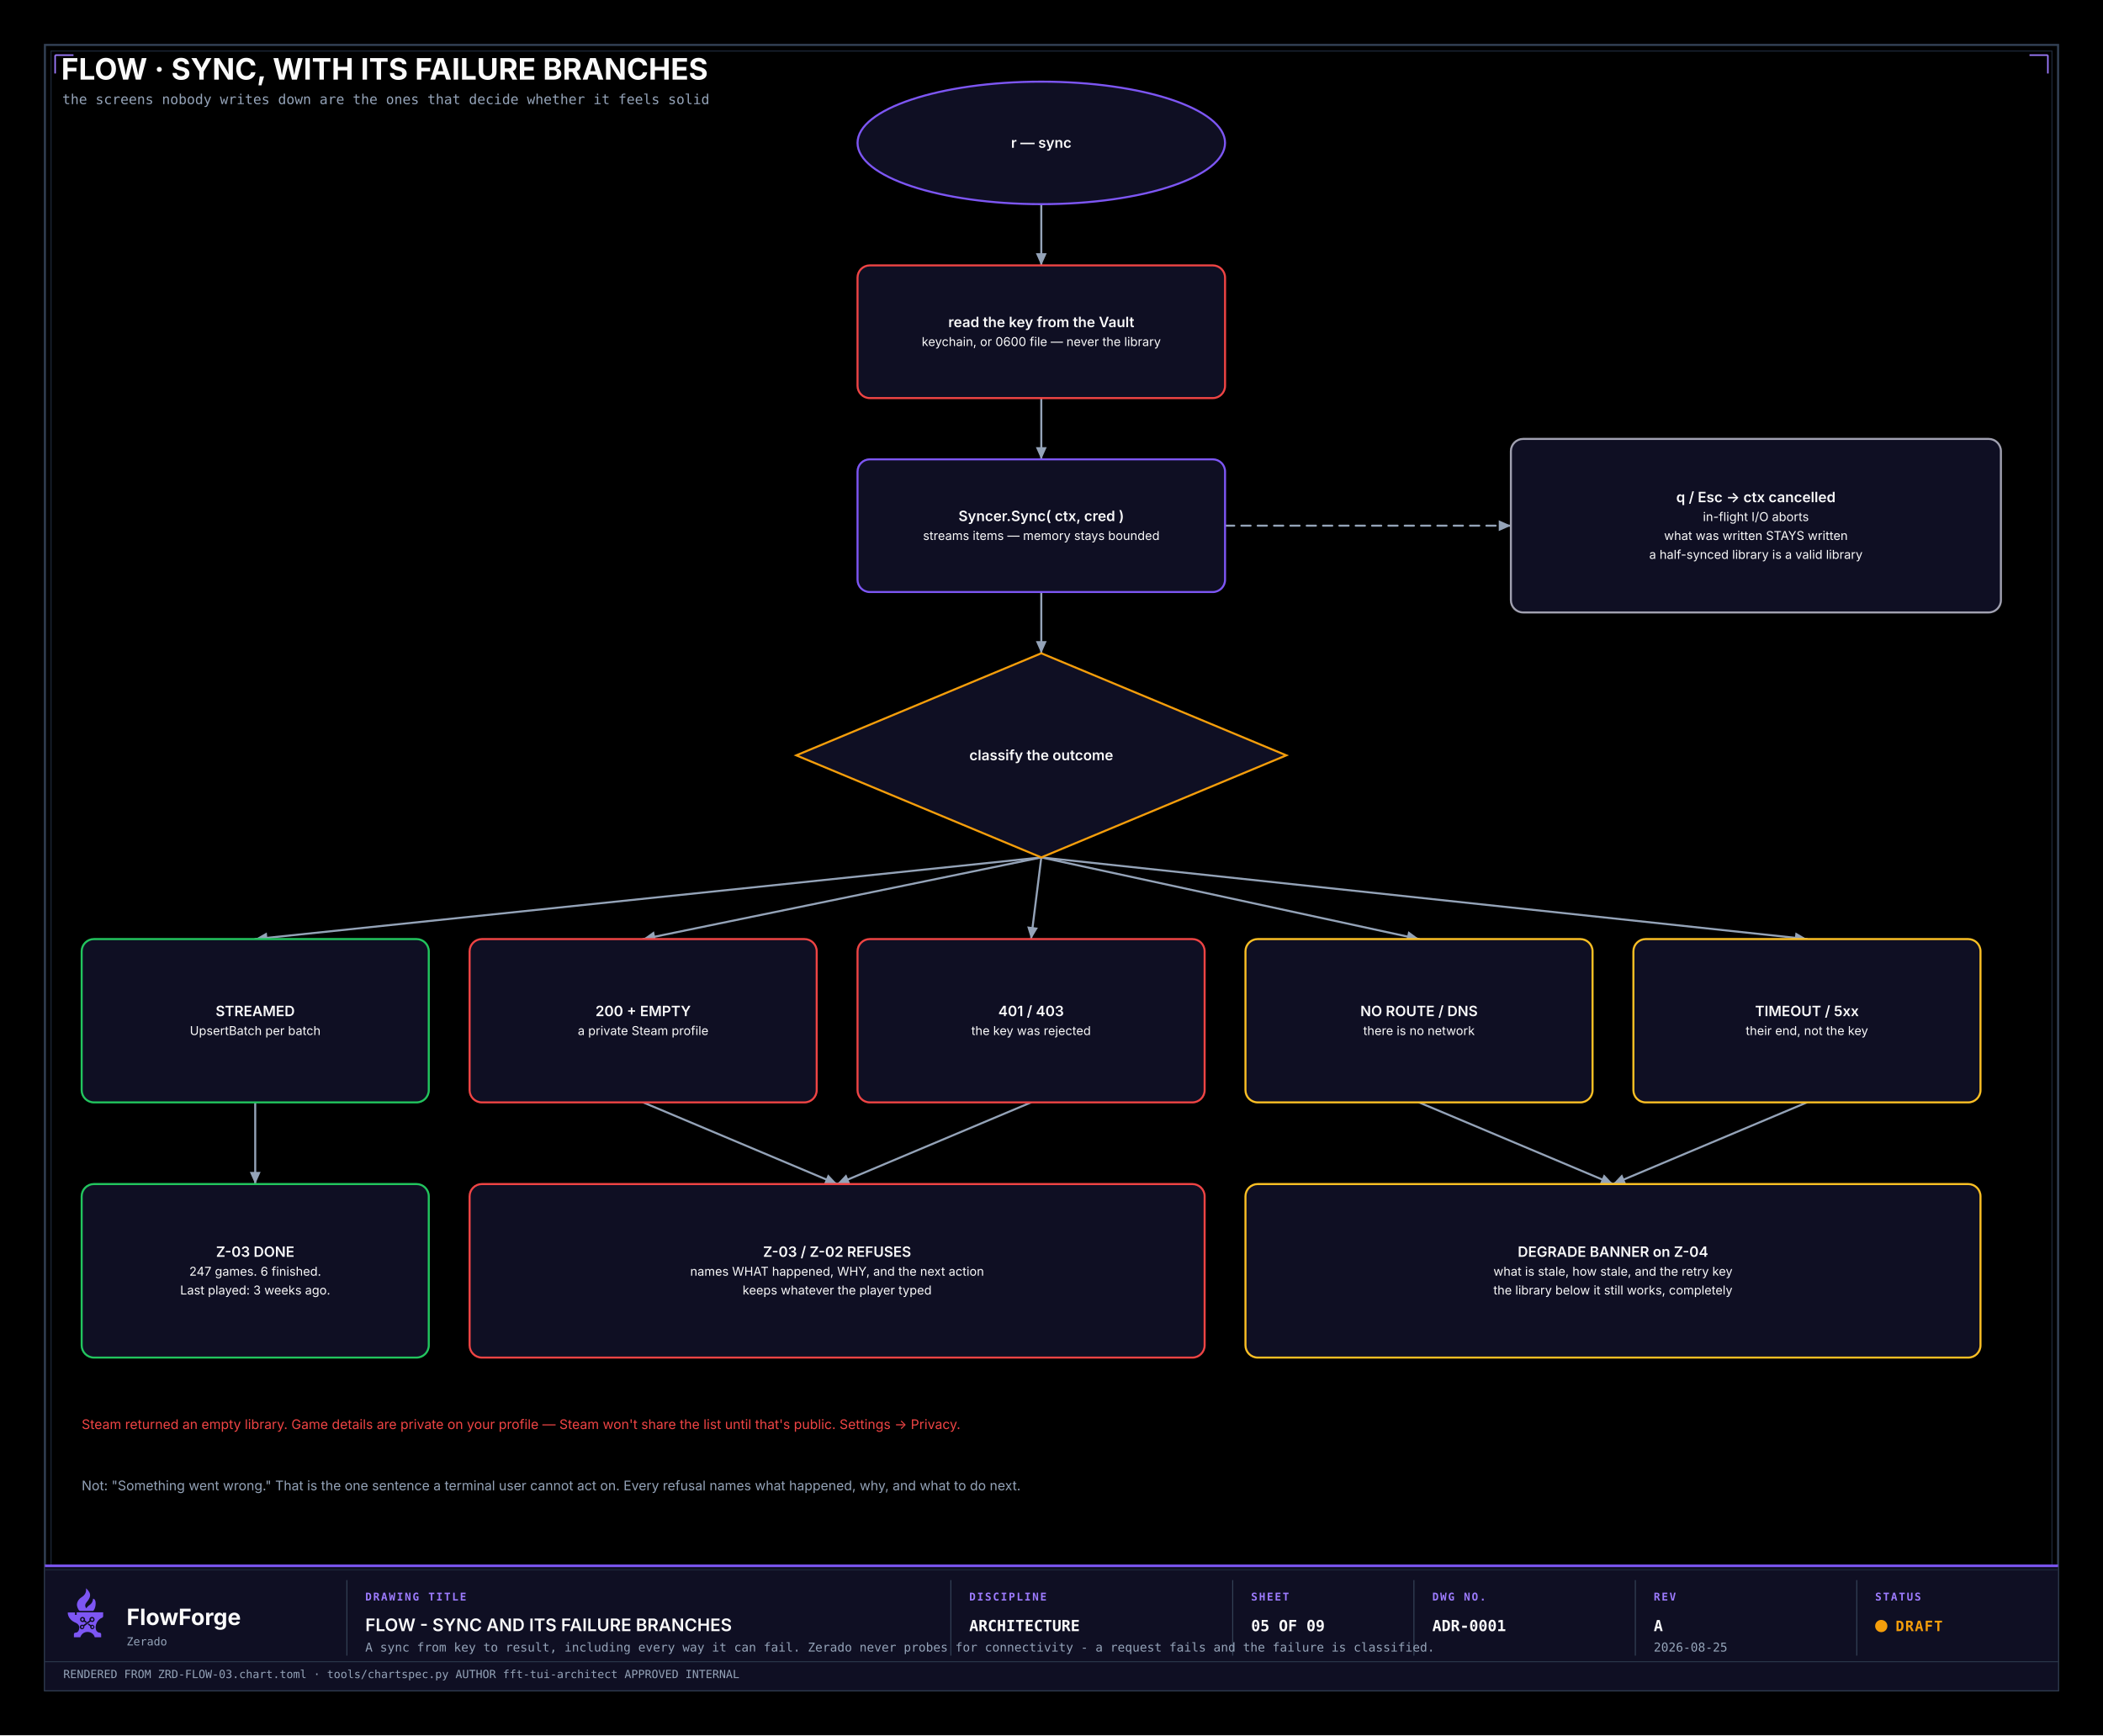
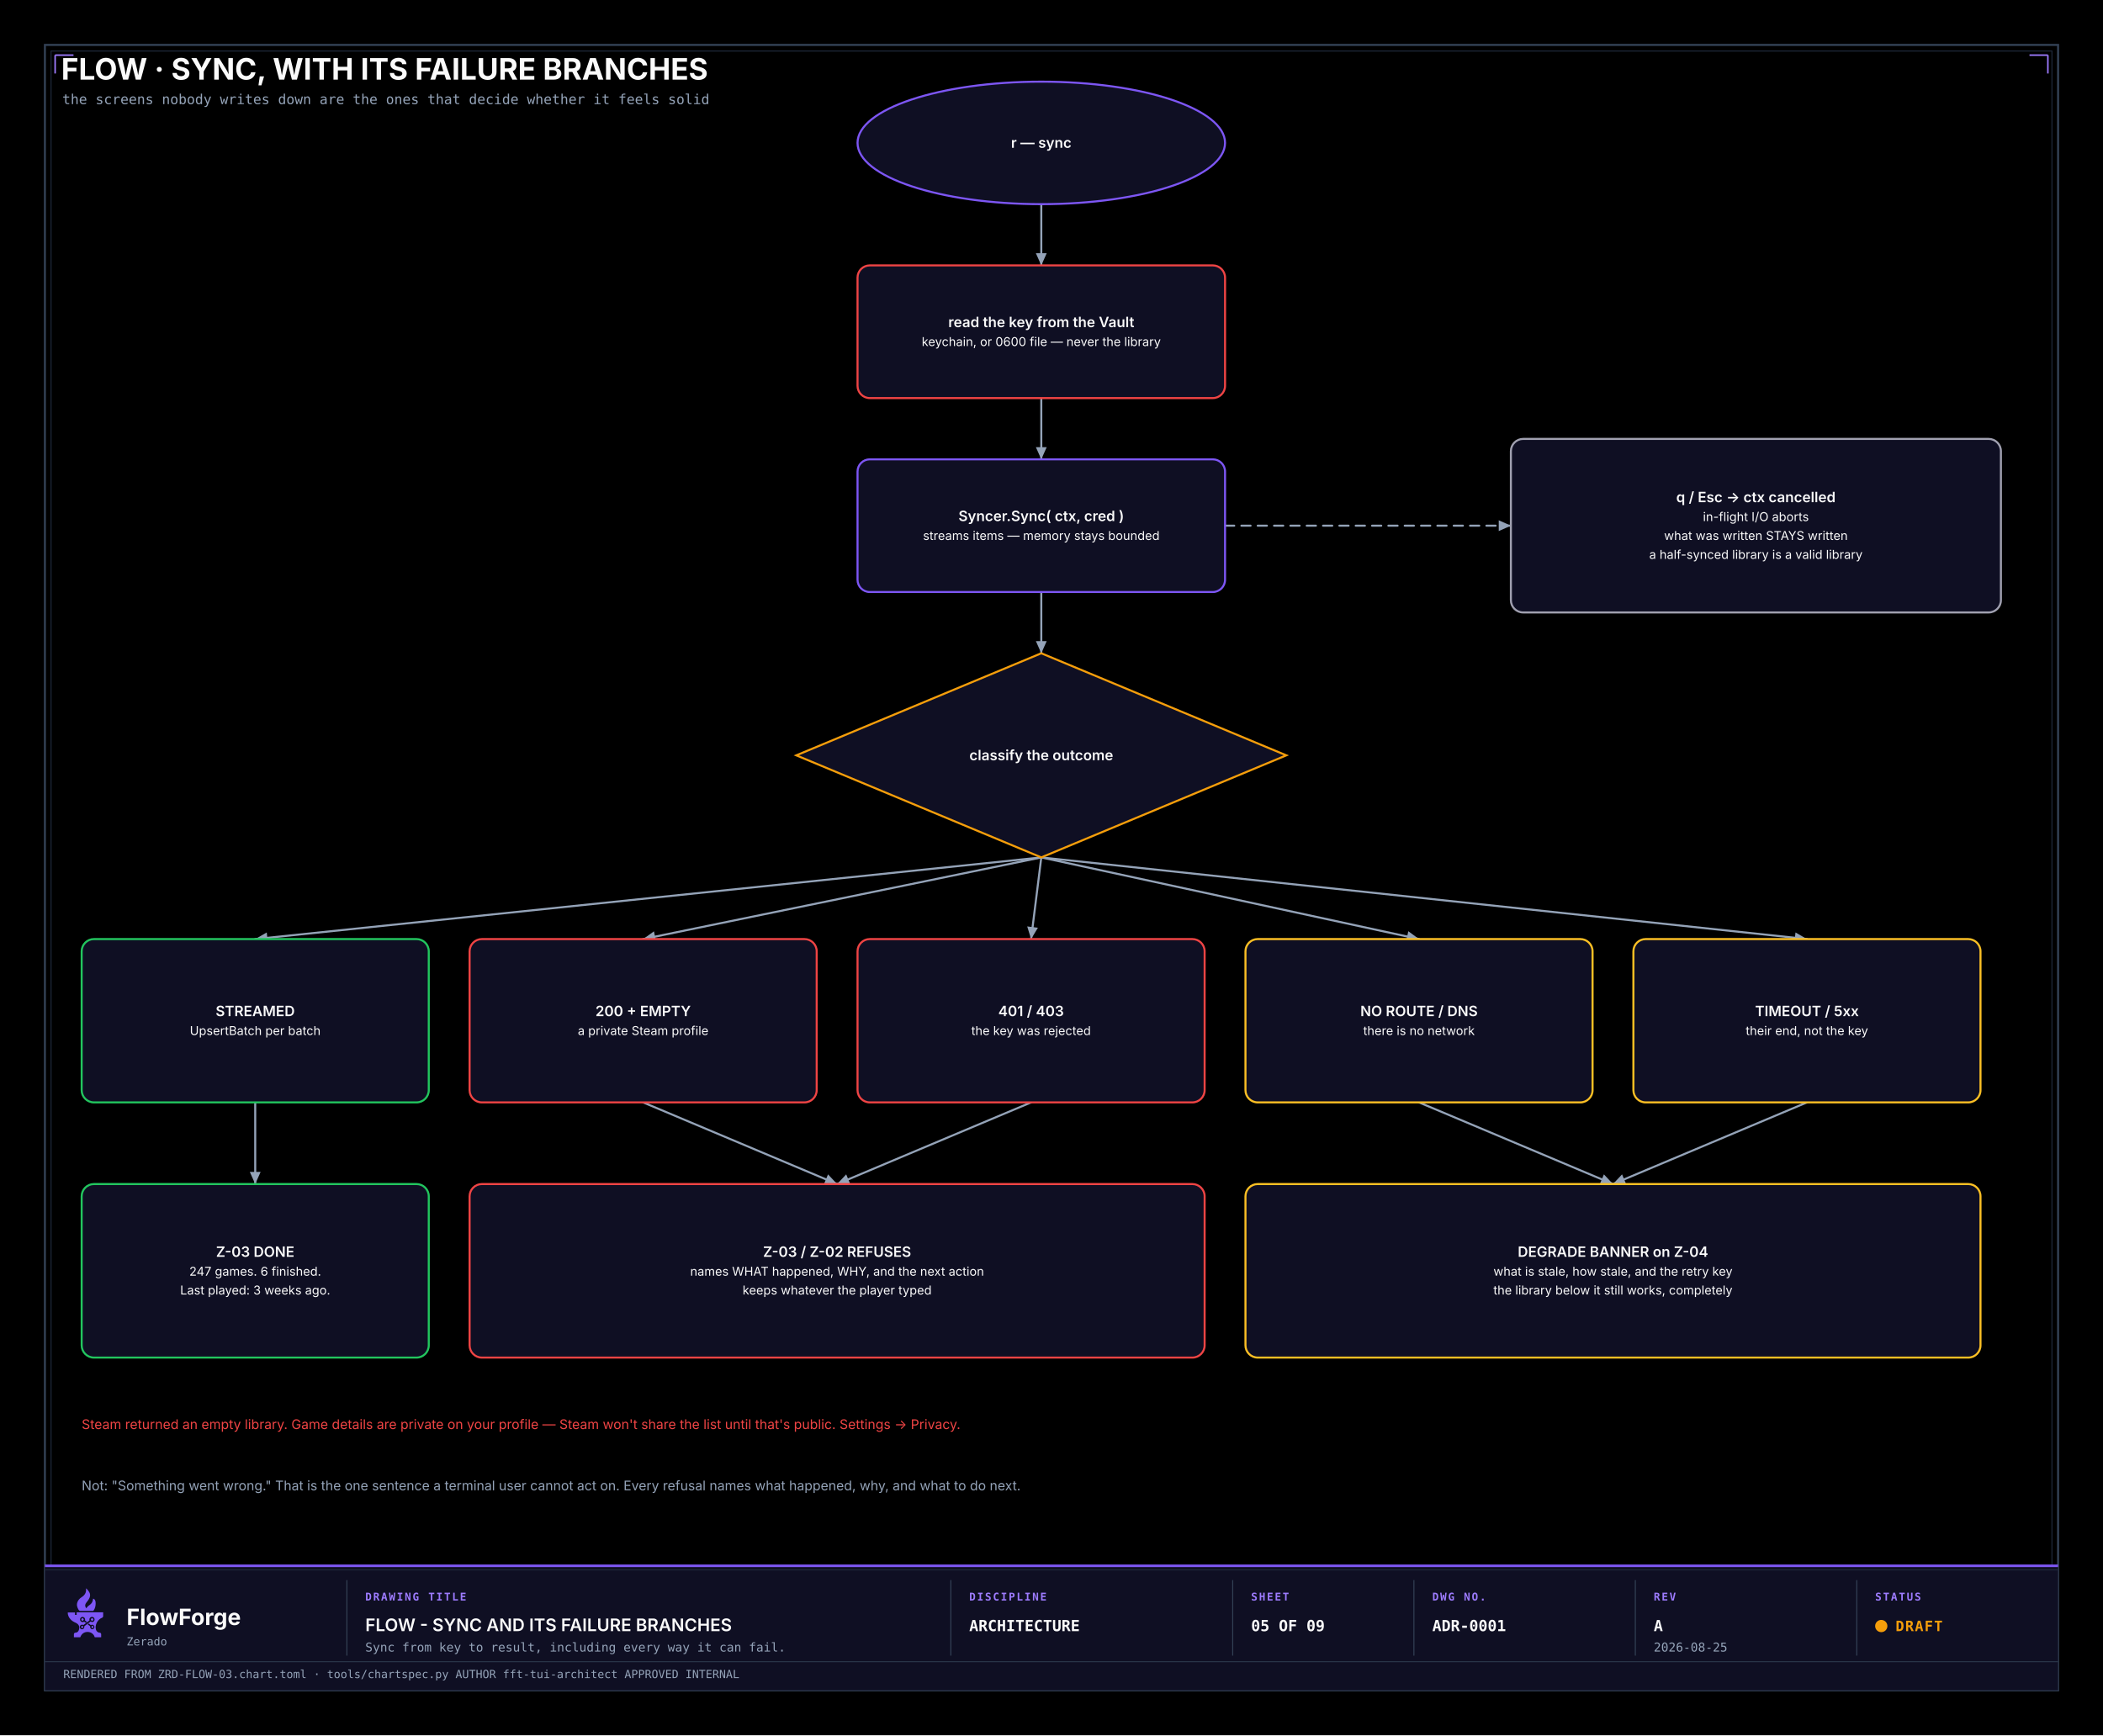
<svg xmlns="http://www.w3.org/2000/svg" width="2060" height="1700" viewBox="0 0 2060 1700" font-family="'Segoe UI', 'Helvetica Neue', Inter, Arial, sans-serif">
  <rect x="0" y="0" width="2060" height="1700" fill="#000000" />
  <rect x="44" y="44" width="1972" height="1612" fill="none" stroke="#334155" stroke-width="2" />
  <rect x="50" y="50" width="1960" height="1600" fill="none" stroke="#1E293B" stroke-width="1" />
  <line x1="54" y1="54" x2="72" y2="54" stroke="#9D7BFF" stroke-width="1.5" />
  <line x1="54" y1="54" x2="54" y2="72" stroke="#9D7BFF" stroke-width="1.5" />
  <line x1="2006" y1="54" x2="1988" y2="54" stroke="#9D7BFF" stroke-width="1.5" />
  <line x1="2006" y1="54" x2="2006" y2="72" stroke="#9D7BFF" stroke-width="1.5" />
  <line x1="54" y1="1646" x2="72" y2="1646" stroke="#9D7BFF" stroke-width="1.5" />
  <line x1="54" y1="1646" x2="54" y2="1628" stroke="#9D7BFF" stroke-width="1.5" />
  <line x1="2006" y1="1646" x2="1988" y2="1646" stroke="#9D7BFF" stroke-width="1.5" />
  <line x1="2006" y1="1646" x2="2006" y2="1628" stroke="#9D7BFF" stroke-width="1.5" />
  <text x="60" y="78" font-family="'Segoe UI', 'Helvetica Neue', Inter, Arial, sans-serif" font-size="29" font-weight="700" fill="#FAFAFA">FLOW  ·  SYNC, WITH ITS FAILURE BRANCHES</text>
  <text x="61" y="102" font-family="ui-monospace, 'Cascadia Code', 'JetBrains Mono', monospace" font-size="13.5" fill="#94A3B8">the screens nobody writes down are the ones that decide whether it feels solid</text>
  <polyline points="1020.0,200.0 1020.0,260.0" fill="none" stroke="#94A3B8" stroke-width="2.0" stroke-linejoin="round" stroke-linecap="round" />
  <polygon points="1020.0,260.0 1014.7,248.1 1025.3,248.1" fill="#94A3B8" />
  <polyline points="1020.0,390.0 1020.0,450.0" fill="none" stroke="#94A3B8" stroke-width="2.0" stroke-linejoin="round" stroke-linecap="round" />
  <polygon points="1020.0,450.0 1014.7,438.1 1025.3,438.1" fill="#94A3B8" />
  <polyline points="1200.0,515.0 1480.0,515.0" fill="none" stroke="#94A3B8" stroke-width="2.0" stroke-dasharray="9 7" stroke-linejoin="round" stroke-linecap="round" />
  <polygon points="1480.0,515.0 1468.1,520.3 1468.1,509.7" fill="#94A3B8" />
  <polyline points="1020.0,580.0 1020.0,640.0" fill="none" stroke="#94A3B8" stroke-width="2.0" stroke-linejoin="round" stroke-linecap="round" />
  <polygon points="1020.0,640.0 1014.7,628.1 1025.3,628.1" fill="#94A3B8" />
  <polyline points="1020.0,840.0 250.0,920.0" fill="none" stroke="#94A3B8" stroke-width="2.0" stroke-linejoin="round" stroke-linecap="round" />
  <polygon points="250.0,920.0 261.3,913.5 262.4,924.0" fill="#94A3B8" />
  <polyline points="1020.0,840.0 630.0,920.0" fill="none" stroke="#94A3B8" stroke-width="2.0" stroke-linejoin="round" stroke-linecap="round" />
  <polygon points="630.0,920.0 640.6,912.4 642.7,922.8" fill="#94A3B8" />
  <polyline points="1020.0,840.0 1010.0,920.0" fill="none" stroke="#94A3B8" stroke-width="2.0" stroke-linejoin="round" stroke-linecap="round" />
  <polygon points="1010.0,920.0 1006.2,907.6 1016.7,908.9" fill="#94A3B8" />
  <polyline points="1020.0,840.0 1390.0,920.0" fill="none" stroke="#94A3B8" stroke-width="2.0" stroke-linejoin="round" stroke-linecap="round" />
  <polygon points="1390.0,920.0 1377.3,922.7 1379.5,912.3" fill="#94A3B8" />
  <polyline points="1020.0,840.0 1770.0,920.0" fill="none" stroke="#94A3B8" stroke-width="2.0" stroke-linejoin="round" stroke-linecap="round" />
  <polygon points="1770.0,920.0 1757.6,924.0 1758.8,913.5" fill="#94A3B8" />
  <polyline points="250.0,1080.0 250.0,1160.0" fill="none" stroke="#94A3B8" stroke-width="2.0" stroke-linejoin="round" stroke-linecap="round" />
  <polygon points="250.0,1160.0 244.7,1148.1 255.3,1148.1" fill="#94A3B8" />
  <polyline points="630.0,1080.0 820.0,1160.0" fill="none" stroke="#94A3B8" stroke-width="2.0" stroke-linejoin="round" stroke-linecap="round" />
  <polygon points="820.0,1160.0 807.0,1160.3 811.1,1150.5" fill="#94A3B8" />
  <polyline points="1010.0,1080.0 820.0,1160.0" fill="none" stroke="#94A3B8" stroke-width="2.0" stroke-linejoin="round" stroke-linecap="round" />
  <polygon points="820.0,1160.0 828.9,1150.5 833.0,1160.3" fill="#94A3B8" />
  <polyline points="1390.0,1080.0 1580.0,1160.0" fill="none" stroke="#94A3B8" stroke-width="2.0" stroke-linejoin="round" stroke-linecap="round" />
  <polygon points="1580.0,1160.0 1567.0,1160.3 1571.1,1150.5" fill="#94A3B8" />
  <polyline points="1770.0,1080.0 1580.0,1160.0" fill="none" stroke="#94A3B8" stroke-width="2.0" stroke-linejoin="round" stroke-linecap="round" />
  <polygon points="1580.0,1160.0 1588.9,1150.5 1593.0,1160.3" fill="#94A3B8" />
  <ellipse cx="1020.0" cy="140.0" rx="180.0" ry="60.0" fill="#0F0F23" stroke="#7D56F4" stroke-width="2.0" />
  <text x="1020.0" y="144.8" font-family="'Segoe UI', 'Helvetica Neue', Inter, Arial, sans-serif" font-size="14" fill="#FAFAFA" text-anchor="middle" font-weight="600">r   —   sync</text>
  <rect x="840.0" y="260.0" width="360.0" height="130.0" rx="12" ry="12" fill="#0F0F23" stroke="#EF4444" stroke-width="2.0" />
  <text x="1020.0" y="320.5" font-family="'Segoe UI', 'Helvetica Neue', Inter, Arial, sans-serif" font-size="14" fill="#FAFAFA" text-anchor="middle" font-weight="600">read the key from the Vault</text>
  <text x="1020.0" y="339.0" font-family="'Segoe UI', 'Helvetica Neue', Inter, Arial, sans-serif" font-size="12" fill="#FAFAFA" text-anchor="middle" font-weight="400">keychain, or 0600 file — never the library</text>
  <rect x="840.0" y="450.0" width="360.0" height="130.0" rx="12" ry="12" fill="#0F0F23" stroke="#7D56F4" stroke-width="2.0" />
  <text x="1020.0" y="510.5" font-family="'Segoe UI', 'Helvetica Neue', Inter, Arial, sans-serif" font-size="14" fill="#FAFAFA" text-anchor="middle" font-weight="600">Syncer.Sync( ctx, cred )</text>
  <text x="1020.0" y="529.0" font-family="'Segoe UI', 'Helvetica Neue', Inter, Arial, sans-serif" font-size="12" fill="#FAFAFA" text-anchor="middle" font-weight="400">streams items — memory stays bounded</text>
  <rect x="1480.0" y="430.0" width="480.0" height="170.0" rx="12" ry="12" fill="#0F0F23" stroke="#A0A0B0" stroke-width="2.0" />
  <text x="1720.0" y="492.0" font-family="'Segoe UI', 'Helvetica Neue', Inter, Arial, sans-serif" font-size="14" fill="#FAFAFA" text-anchor="middle" font-weight="600">q / Esc   →   ctx cancelled</text>
  <text x="1720.0" y="510.5" font-family="'Segoe UI', 'Helvetica Neue', Inter, Arial, sans-serif" font-size="12" fill="#FAFAFA" text-anchor="middle" font-weight="400">in-flight I/O aborts</text>
  <text x="1720.0" y="529.0" font-family="'Segoe UI', 'Helvetica Neue', Inter, Arial, sans-serif" font-size="12" fill="#FAFAFA" text-anchor="middle" font-weight="400">what was written STAYS written</text>
  <text x="1720.0" y="547.5" font-family="'Segoe UI', 'Helvetica Neue', Inter, Arial, sans-serif" font-size="12" fill="#FAFAFA" text-anchor="middle" font-weight="400">a half-synced library is a valid library</text>
  <polygon points="1020.0,640.0 1260.0,740.0 1020.0,840.0 780.0,740.0" fill="#0F0F23" stroke="#F59E0B" stroke-width="2.0" />
  <text x="1020.0" y="744.8" font-family="'Segoe UI', 'Helvetica Neue', Inter, Arial, sans-serif" font-size="14" fill="#FAFAFA" text-anchor="middle" font-weight="600">classify the outcome</text>
  <rect x="80.0" y="920.0" width="340.0" height="160.0" rx="12" ry="12" fill="#0F0F23" stroke="#22C55E" stroke-width="2.0" />
  <text x="250.0" y="995.5" font-family="'Segoe UI', 'Helvetica Neue', Inter, Arial, sans-serif" font-size="14" fill="#FAFAFA" text-anchor="middle" font-weight="600">STREAMED</text>
  <text x="250.0" y="1014.0" font-family="'Segoe UI', 'Helvetica Neue', Inter, Arial, sans-serif" font-size="12" fill="#FAFAFA" text-anchor="middle" font-weight="400">UpsertBatch per batch</text>
  <rect x="460.0" y="920.0" width="340.0" height="160.0" rx="12" ry="12" fill="#0F0F23" stroke="#EF4444" stroke-width="2.0" />
  <text x="630.0" y="995.5" font-family="'Segoe UI', 'Helvetica Neue', Inter, Arial, sans-serif" font-size="14" fill="#FAFAFA" text-anchor="middle" font-weight="600">200 + EMPTY</text>
  <text x="630.0" y="1014.0" font-family="'Segoe UI', 'Helvetica Neue', Inter, Arial, sans-serif" font-size="12" fill="#FAFAFA" text-anchor="middle" font-weight="400">a private Steam profile</text>
  <rect x="840.0" y="920.0" width="340.0" height="160.0" rx="12" ry="12" fill="#0F0F23" stroke="#EF4444" stroke-width="2.0" />
  <text x="1010.0" y="995.5" font-family="'Segoe UI', 'Helvetica Neue', Inter, Arial, sans-serif" font-size="14" fill="#FAFAFA" text-anchor="middle" font-weight="600">401 / 403</text>
  <text x="1010.0" y="1014.0" font-family="'Segoe UI', 'Helvetica Neue', Inter, Arial, sans-serif" font-size="12" fill="#FAFAFA" text-anchor="middle" font-weight="400">the key was rejected</text>
  <rect x="1220.0" y="920.0" width="340.0" height="160.0" rx="12" ry="12" fill="#0F0F23" stroke="#FBBF24" stroke-width="2.0" />
  <text x="1390.0" y="995.5" font-family="'Segoe UI', 'Helvetica Neue', Inter, Arial, sans-serif" font-size="14" fill="#FAFAFA" text-anchor="middle" font-weight="600">NO ROUTE / DNS</text>
  <text x="1390.0" y="1014.0" font-family="'Segoe UI', 'Helvetica Neue', Inter, Arial, sans-serif" font-size="12" fill="#FAFAFA" text-anchor="middle" font-weight="400">there is no network</text>
  <rect x="1600.0" y="920.0" width="340.0" height="160.0" rx="12" ry="12" fill="#0F0F23" stroke="#FBBF24" stroke-width="2.0" />
  <text x="1770.0" y="995.5" font-family="'Segoe UI', 'Helvetica Neue', Inter, Arial, sans-serif" font-size="14" fill="#FAFAFA" text-anchor="middle" font-weight="600">TIMEOUT / 5xx</text>
  <text x="1770.0" y="1014.0" font-family="'Segoe UI', 'Helvetica Neue', Inter, Arial, sans-serif" font-size="12" fill="#FAFAFA" text-anchor="middle" font-weight="400">their end, not the key</text>
  <rect x="80.0" y="1160.0" width="340.0" height="170.0" rx="12" ry="12" fill="#0F0F23" stroke="#22C55E" stroke-width="2.0" />
  <text x="250.0" y="1231.3" font-family="'Segoe UI', 'Helvetica Neue', Inter, Arial, sans-serif" font-size="14" fill="#FAFAFA" text-anchor="middle" font-weight="600">Z-03  DONE</text>
  <text x="250.0" y="1249.8" font-family="'Segoe UI', 'Helvetica Neue', Inter, Arial, sans-serif" font-size="12" fill="#FAFAFA" text-anchor="middle" font-weight="400">247 games. 6 finished.</text>
  <text x="250.0" y="1268.2" font-family="'Segoe UI', 'Helvetica Neue', Inter, Arial, sans-serif" font-size="12" fill="#FAFAFA" text-anchor="middle" font-weight="400">Last played: 3 weeks ago.</text>
  <rect x="460.0" y="1160.0" width="720.0" height="170.0" rx="12" ry="12" fill="#0F0F23" stroke="#EF4444" stroke-width="2.0" />
  <text x="820.0" y="1231.3" font-family="'Segoe UI', 'Helvetica Neue', Inter, Arial, sans-serif" font-size="14" fill="#FAFAFA" text-anchor="middle" font-weight="600">Z-03 / Z-02  REFUSES</text>
  <text x="820.0" y="1249.8" font-family="'Segoe UI', 'Helvetica Neue', Inter, Arial, sans-serif" font-size="12" fill="#FAFAFA" text-anchor="middle" font-weight="400">names WHAT happened, WHY, and the next action</text>
  <text x="820.0" y="1268.2" font-family="'Segoe UI', 'Helvetica Neue', Inter, Arial, sans-serif" font-size="12" fill="#FAFAFA" text-anchor="middle" font-weight="400">keeps whatever the player typed</text>
  <rect x="1220.0" y="1160.0" width="720.0" height="170.0" rx="12" ry="12" fill="#0F0F23" stroke="#FBBF24" stroke-width="2.0" />
  <text x="1580.0" y="1231.3" font-family="'Segoe UI', 'Helvetica Neue', Inter, Arial, sans-serif" font-size="14" fill="#FAFAFA" text-anchor="middle" font-weight="600">DEGRADE BANNER on Z-04</text>
  <text x="1580.0" y="1249.8" font-family="'Segoe UI', 'Helvetica Neue', Inter, Arial, sans-serif" font-size="12" fill="#FAFAFA" text-anchor="middle" font-weight="400">what is stale, how stale, and the retry key</text>
  <text x="1580.0" y="1268.2" font-family="'Segoe UI', 'Helvetica Neue', Inter, Arial, sans-serif" font-size="12" fill="#FAFAFA" text-anchor="middle" font-weight="400">the library below it still works, completely</text>
  <text x="80.0" y="1400.0" font-family="'Segoe UI', 'Helvetica Neue', Inter, Arial, sans-serif" font-size="13" fill="#EF4444" text-anchor="start" font-weight="normal">Steam returned an empty library. Game details are private on your profile — Steam won't share the list until that's public. Settings → Privacy.</text>
  <text x="80.0" y="1460.0" font-family="'Segoe UI', 'Helvetica Neue', Inter, Arial, sans-serif" font-size="13" fill="#94A3B8" text-anchor="start" font-weight="normal">Not: "Something went wrong." That is the one sentence a terminal user cannot act on. Every refusal names what happened, why, and what to do next.</text>
  <rect x="44" y="1534" width="1972" height="122" fill="#0F0F23" />
  <line x1="44" y1="1534" x2="2016" y2="1534" stroke="#7D56F4" stroke-width="2.5" />
  <line x1="44" y1="1538" x2="2016" y2="1538" stroke="#1E293B" stroke-width="1" />
  <line x1="339.8" y1="1548" x2="339.8" y2="1622" stroke="#334155" stroke-width="1" />
  <line x1="931.4" y1="1548" x2="931.4" y2="1622" stroke="#334155" stroke-width="1" />
  <line x1="1207.5" y1="1548" x2="1207.5" y2="1622" stroke="#334155" stroke-width="1" />
  <line x1="1385.0" y1="1548" x2="1385.0" y2="1622" stroke="#334155" stroke-width="1" />
  <line x1="1601.9" y1="1548" x2="1601.9" y2="1622" stroke="#334155" stroke-width="1" />
  <line x1="1818.8" y1="1548" x2="1818.8" y2="1622" stroke="#334155" stroke-width="1" />
  <g transform="translate(58.0,1553.0) scale(1.5)" fill="#7D56F4" stroke="none">
    <path d="M14.5,22.4c0-.4.3-.7.7-.7s.7.3.7.7-.3.7-.7.7-.7-.3-.7-.7Z" />
    <path d="M15,26.7c-.3,0-.6.3-.6.6s.3.6.6.6.6-.3.6-.6-.3-.6-.6-.6ZM21.5,21.7c-.4,0-.7.3-.7.7s.3.7.7.7.7-.3.7-.7-.3-.7-.7-.7ZM21.5,21.7c-.4,0-.7.3-.7.7s.3.7.7.7.7-.3.7-.7-.3-.7-.7-.7ZM15,26.7c-.3,0-.6.3-.6.6s.3.6.6.6.6-.3.6-.6-.3-.6-.6-.6ZM11.4,17.8v1.6h-1.1v-1.6h-4.7s-.5,4.4,5.3,6.8c0,0,2.2.9,2.2,3h0c0,.2,0,3.4-2.5,3.4-.6,0-1,.5-1,1v2h4.2c0-.1,0-.3.1-.4.5-1.1,1.3-2.1,2.4-2.6.6-.3,1.4-.5,2.2-.5s1.5.2,2.2.5c.8.4,1.5,1,2,1.8.2.4.4.8.5,1.2h4.2v-2c0-.6-.5-1-1-1,0,0-2.4,0-2.6-3.1,0-.5,0-.7,0-1,.2-1.9,1.3-3.8,2.8-4.9,0,0,.2-.1.3-.2.3-.2.7-.3,1-.5.4-.1.8-.6.8-1.1v-2.5H11.4ZM15.2,20.7c.9,0,1.7.7,1.7,1.7s0,.4-.1.6l1.3,1-.7.6-1.1-.8c-.3.2-.6.3-1,.3-.9,0-1.7-.7-1.7-1.7s.7-1.7,1.7-1.7ZM21.7,28.8c-.8,0-1.5-.7-1.5-1.5s0-.3,0-.5l-1.6-1.2.7-.6,1.4,1.1c.2-.2.5-.3.8-.3.8,0,1.5.7,1.5,1.5s-.7,1.5-1.5,1.5ZM21.5,24c-.4,0-.7-.1-1-.3l-4.1,3.1c0,.2,0,.3,0,.5,0,.8-.7,1.5-1.5,1.5s-1.5-.7-1.5-1.5.7-1.5,1.5-1.5.6,0,.8.3l4.1-3.1c0-.2-.1-.4-.1-.6,0-.9.7-1.7,1.7-1.7s1.7.7,1.7,1.7-.7,1.7-1.7,1.7ZM21.7,26.7c-.3,0-.6.3-.6.6s.3.6.6.6.6-.3.6-.6-.3-.6-.6-.6ZM21.5,21.7c-.4,0-.7.3-.7.7s.3.7.7.7.7-.3.7-.7-.3-.7-.7-.7ZM15,26.7c-.3,0-.6.3-.6.6s.3.6.6.6.6-.3.6-.6-.3-.6-.6-.6Z" />
    <path d="M17.4,1.9s1.1,3.5-2.6,5.8c-3.7,2.3-3.2,5.5-3.2,5.5,0,0,.3,2.5,1.8,3.6h8.8s1.5-1.4,1.6-4.7-1.7-3.3-1.7-3.3c0,0,0,2.6-2.1,4s-2.2,2.3-2.2,2.3c0,0-1.8-1.6-.1-3.7s3.4-4.4,1.9-6.9-2.3-2.4-2.3-2.4Z" />
    <path d="M15.6,27.3c0,.3-.3.6-.6.6s-.6-.3-.6-.6.3-.6.6-.6.6.3.6.6Z" />
    <path d="M22.2,22.4c0,.4-.3.7-.7.7s-.7-.3-.7-.7.3-.7.7-.7.7.3.7.7Z" />
    <path d="M22.3,27.3c0,.3-.3.6-.6.6s-.6-.3-.6-.6.3-.6.6-.6.6.3.6.6Z" />
    <path d="M15.9,22.4c0,.4-.3.7-.7.7s-.7-.3-.7-.7.3-.7.7-.7.7.3.7.7Z" />
  </g>
  <text x="124.0" y="1592" font-family="'Segoe UI', 'Helvetica Neue', Inter, Arial, sans-serif" font-size="22" font-weight="700" fill="#FAFAFA">FlowForge</text>
  <text x="124.0" y="1612" font-family="ui-monospace, 'Cascadia Code', 'JetBrains Mono', monospace" font-size="11" fill="#94A3B8">Zerado</text>
  <text x="357.8" y="1568" font-family="ui-monospace, 'Cascadia Code', 'JetBrains Mono', monospace" font-size="10.5" font-weight="700" letter-spacing="1.4" fill="#9D7BFF">DRAWING TITLE</text>
  <text x="357.8" y="1598" font-family="'Segoe UI', 'Helvetica Neue', Inter, Arial, sans-serif" font-size="17" font-weight="600" fill="#FAFAFA">FLOW - SYNC AND ITS FAILURE BRANCHES</text>
-   <text x="357.8" y="1618" font-family="ui-monospace, 'Cascadia Code', 'JetBrains Mono', monospace" font-size="12" fill="#94A3B8">A sync from key to result, including every way it can fail. Zerado never probes for connectivity - a request fails and the failure is classified.</text>
+   <text x="357.8" y="1618" font-family="ui-monospace, 'Cascadia Code', 'JetBrains Mono', monospace" font-size="12" fill="#94A3B8">Sync from key to result, including every way it can fail.</text>
  <text x="949.4" y="1568" font-family="ui-monospace, 'Cascadia Code', 'JetBrains Mono', monospace" font-size="10.5" font-weight="700" letter-spacing="1.4" fill="#9D7BFF">DISCIPLINE</text>
  <text x="949.4" y="1598" font-family="ui-monospace, 'Cascadia Code', 'JetBrains Mono', monospace" font-size="15" font-weight="600" fill="#FAFAFA">ARCHITECTURE</text>
  <text x="1225.5" y="1568" font-family="ui-monospace, 'Cascadia Code', 'JetBrains Mono', monospace" font-size="10.5" font-weight="700" letter-spacing="1.4" fill="#9D7BFF">SHEET</text>
  <text x="1225.5" y="1598" font-family="ui-monospace, 'Cascadia Code', 'JetBrains Mono', monospace" font-size="15" font-weight="600" fill="#FAFAFA">05 OF 09</text>
  <text x="1403.0" y="1568" font-family="ui-monospace, 'Cascadia Code', 'JetBrains Mono', monospace" font-size="10.5" font-weight="700" letter-spacing="1.4" fill="#9D7BFF">DWG NO.</text>
  <text x="1403.0" y="1598" font-family="ui-monospace, 'Cascadia Code', 'JetBrains Mono', monospace" font-size="15" font-weight="600" fill="#FAFAFA">ADR-0001</text>
  <text x="1619.9" y="1568" font-family="ui-monospace, 'Cascadia Code', 'JetBrains Mono', monospace" font-size="10.5" font-weight="700" letter-spacing="1.4" fill="#9D7BFF">REV</text>
  <text x="1619.9" y="1598" font-family="ui-monospace, 'Cascadia Code', 'JetBrains Mono', monospace" font-size="15" font-weight="600" fill="#FAFAFA">A</text>
  <text x="1619.9" y="1618" font-family="ui-monospace, 'Cascadia Code', 'JetBrains Mono', monospace" font-size="12" fill="#94A3B8">2026-08-25</text>
  <text x="1836.8" y="1568" font-family="ui-monospace, 'Cascadia Code', 'JetBrains Mono', monospace" font-size="10.5" font-weight="700" letter-spacing="1.4" fill="#9D7BFF">STATUS</text>
  <circle cx="1842.8" cy="1593" r="6" fill="#F59E0B" />
  <text x="1856.8" y="1598" font-family="ui-monospace, 'Cascadia Code', 'JetBrains Mono', monospace" font-size="14" font-weight="600" letter-spacing="1" fill="#F59E0B">DRAFT</text>
  <line x1="44" y1="1628" x2="2016" y2="1628" stroke="#334155" stroke-width="0.75" />
  <text x="62.0" y="1644" font-family="ui-monospace, 'Cascadia Code', 'JetBrains Mono', monospace" font-size="11" fill="#94A3B8">RENDERED FROM  ZRD-FLOW-03.chart.toml · tools/chartspec.py      AUTHOR fft-tui-architect      APPROVED       INTERNAL</text>
</svg>
